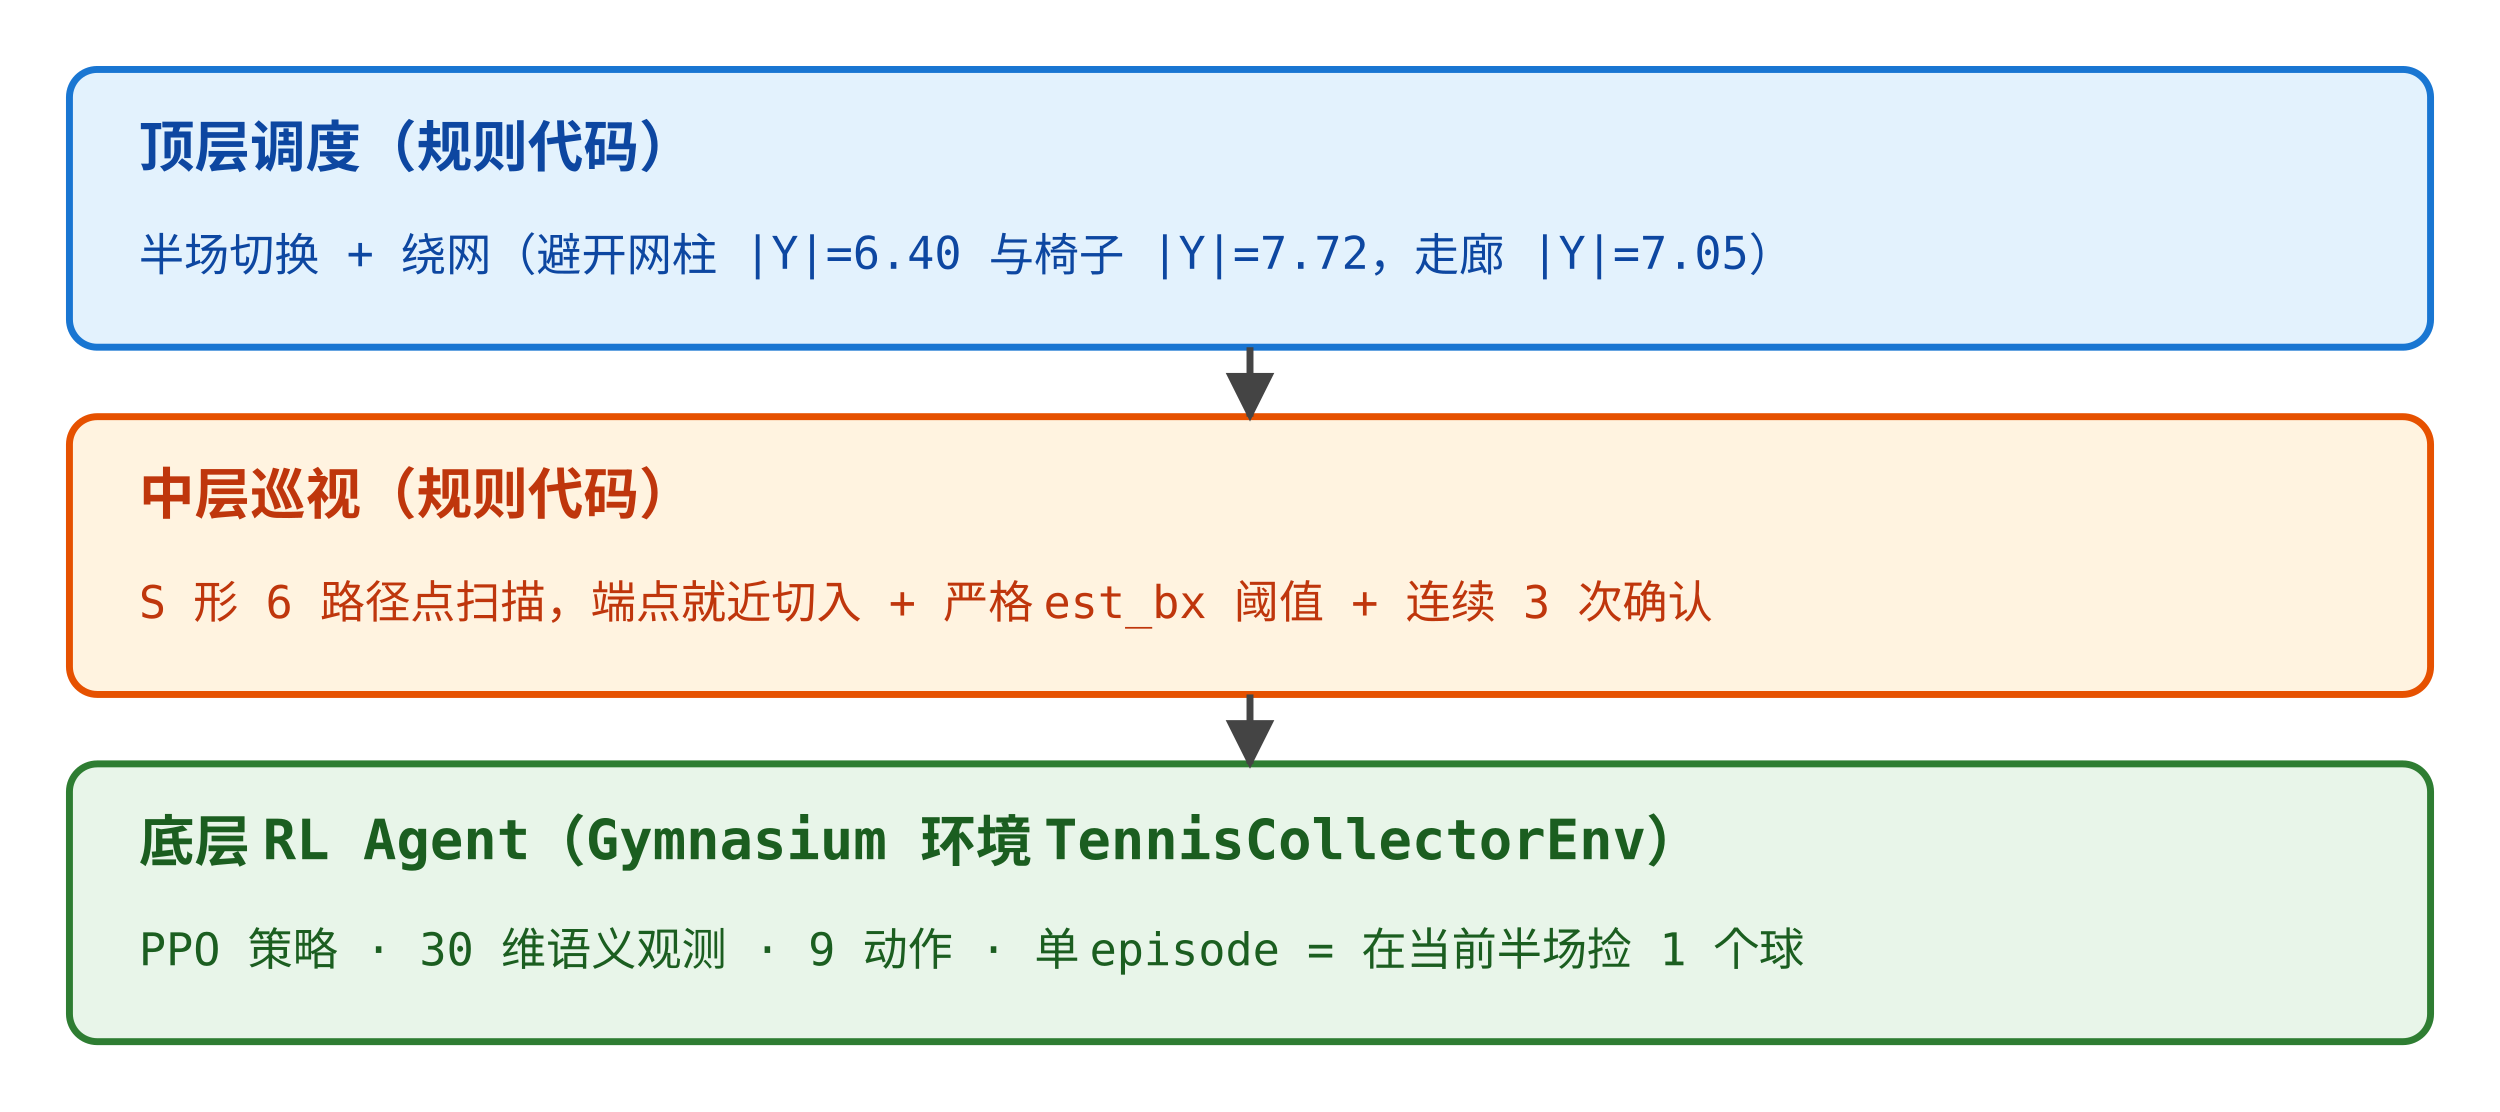
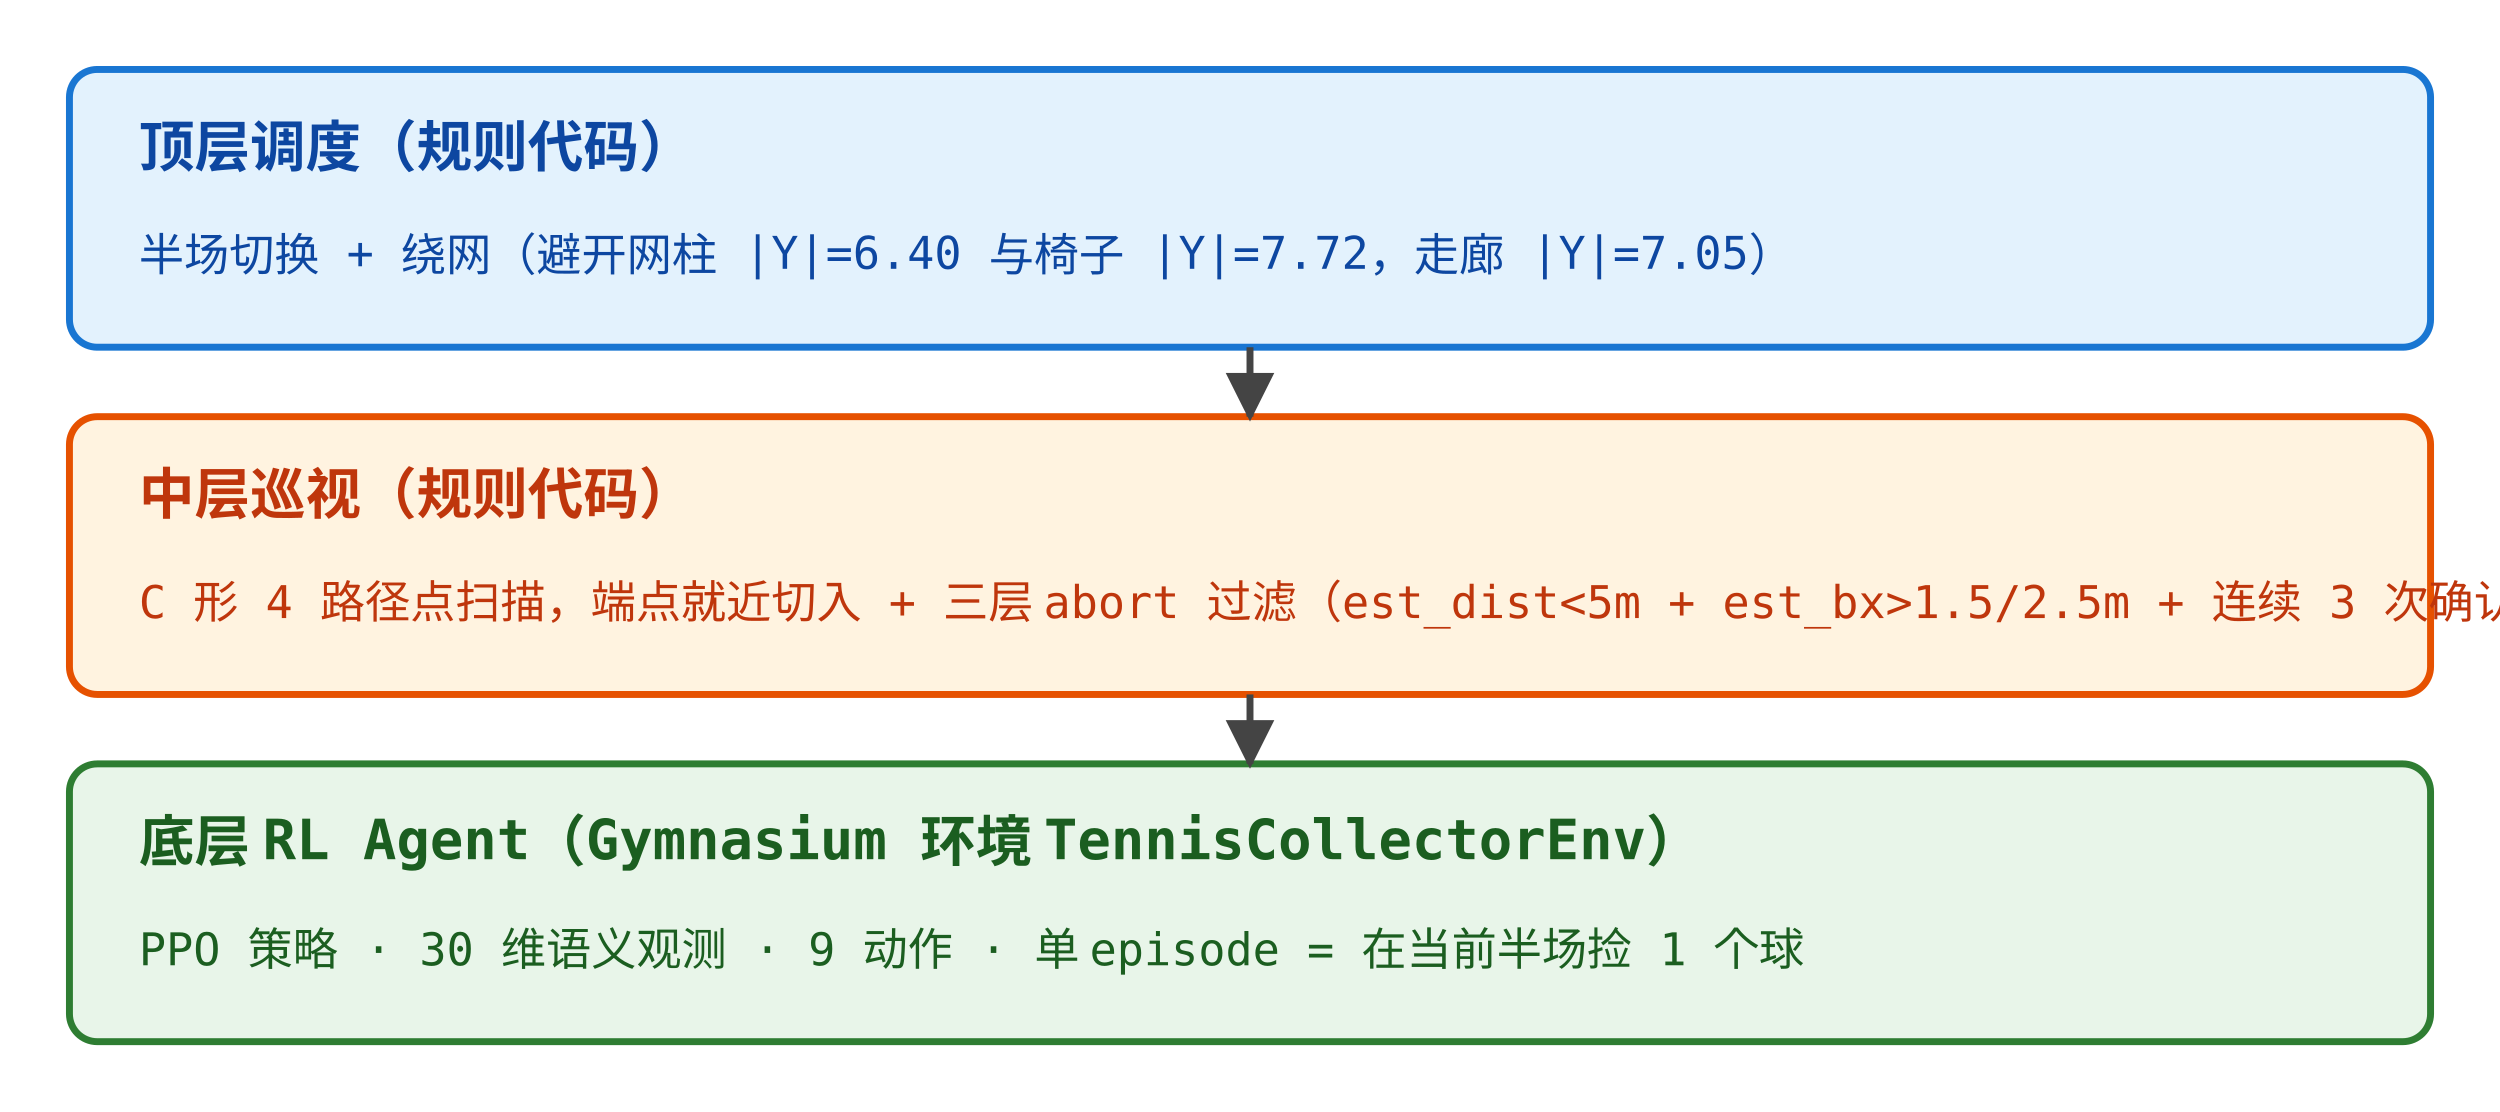
<svg xmlns="http://www.w3.org/2000/svg" viewBox="0 0 720 320" width="720" height="320">
  <defs>
    <marker id="ar" viewBox="0 0 10 10" refX="9" refY="5" markerWidth="7" markerHeight="7" orient="auto">
      <path d="M0,0 L10,5 L0,10 z" fill="#444" />
    </marker>
  </defs>
  <rect x="20" y="20" width="680" height="80" rx="8" fill="#e3f2fd" stroke="#1976d2" stroke-width="2" />
  <text x="40" y="48" font-family="Consolas,monospace" font-size="16" font-weight="bold" fill="#0d47a1">顶层调度（规则代码）</text>
  <text x="40" y="78" font-family="Consolas,monospace" font-size="13" fill="#0d47a1">半场切换 + 绕网（避开网柱 |Y|=6.40 与椅子 |Y|=7.72，走廊 |Y|=7.05）</text>
  <rect x="20" y="120" width="680" height="80" rx="8" fill="#fff3e0" stroke="#e65100" stroke-width="2" />
  <text x="40" y="148" font-family="Consolas,monospace" font-size="16" font-weight="bold" fill="#bf360c">中层巡视（规则代码）</text>
-   <text x="40" y="178" font-family="Consolas,monospace" font-size="13" fill="#bf360c">S 形 6 路径点扫描，端点就近切入 + 严格 est_bx 阈值 + 连续 3 次确认</text>
+   <text x="40" y="178" font-family="Consolas,monospace" font-size="13" fill="#bf360c">C 形 4 路径点扫描，端点就近切入 + 三层 abort 过滤（est_dist&lt;5m + est_bx&gt;1.5/2.5m + 连续 3 次确认）</text>
  <rect x="20" y="220" width="680" height="80" rx="8" fill="#e8f5e9" stroke="#2e7d32" stroke-width="2" />
  <text x="40" y="248" font-family="Consolas,monospace" font-size="16" font-weight="bold" fill="#1b5e20">底层 RL Agent（Gymnasium 环境 TennisCollectorEnv）</text>
  <text x="40" y="278" font-family="Consolas,monospace" font-size="13" fill="#1b5e20">PPO 策略 · 30 维语义观测 · 9 动作 · 单 episode = 在当前半场捡 1 个球</text>
  <line x1="360" y1="100" x2="360" y2="120" stroke="#444" stroke-width="2" marker-end="url(#ar)" />
  <line x1="360" y1="200" x2="360" y2="220" stroke="#444" stroke-width="2" marker-end="url(#ar)" />
</svg>
